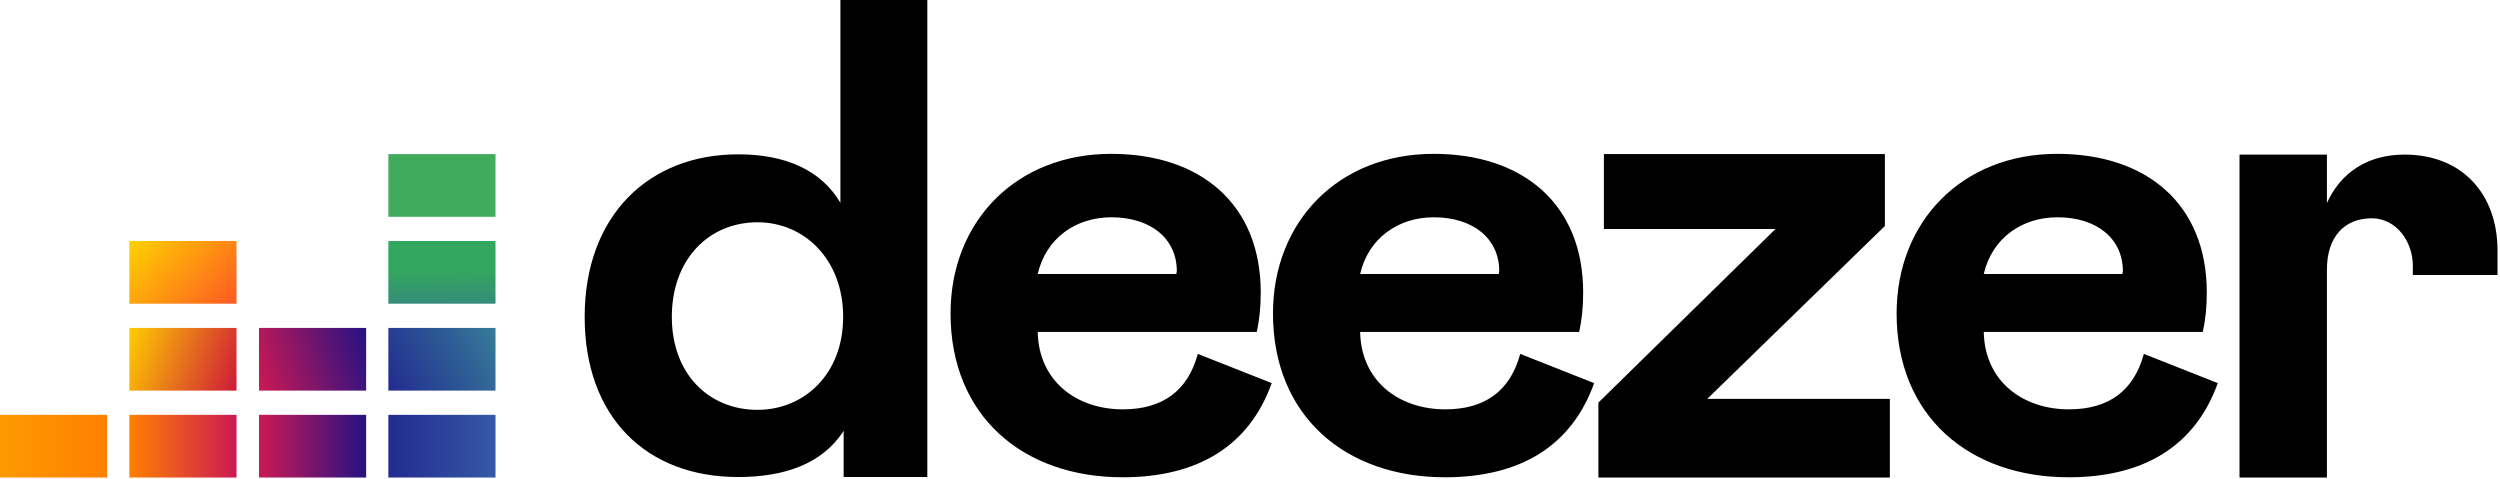
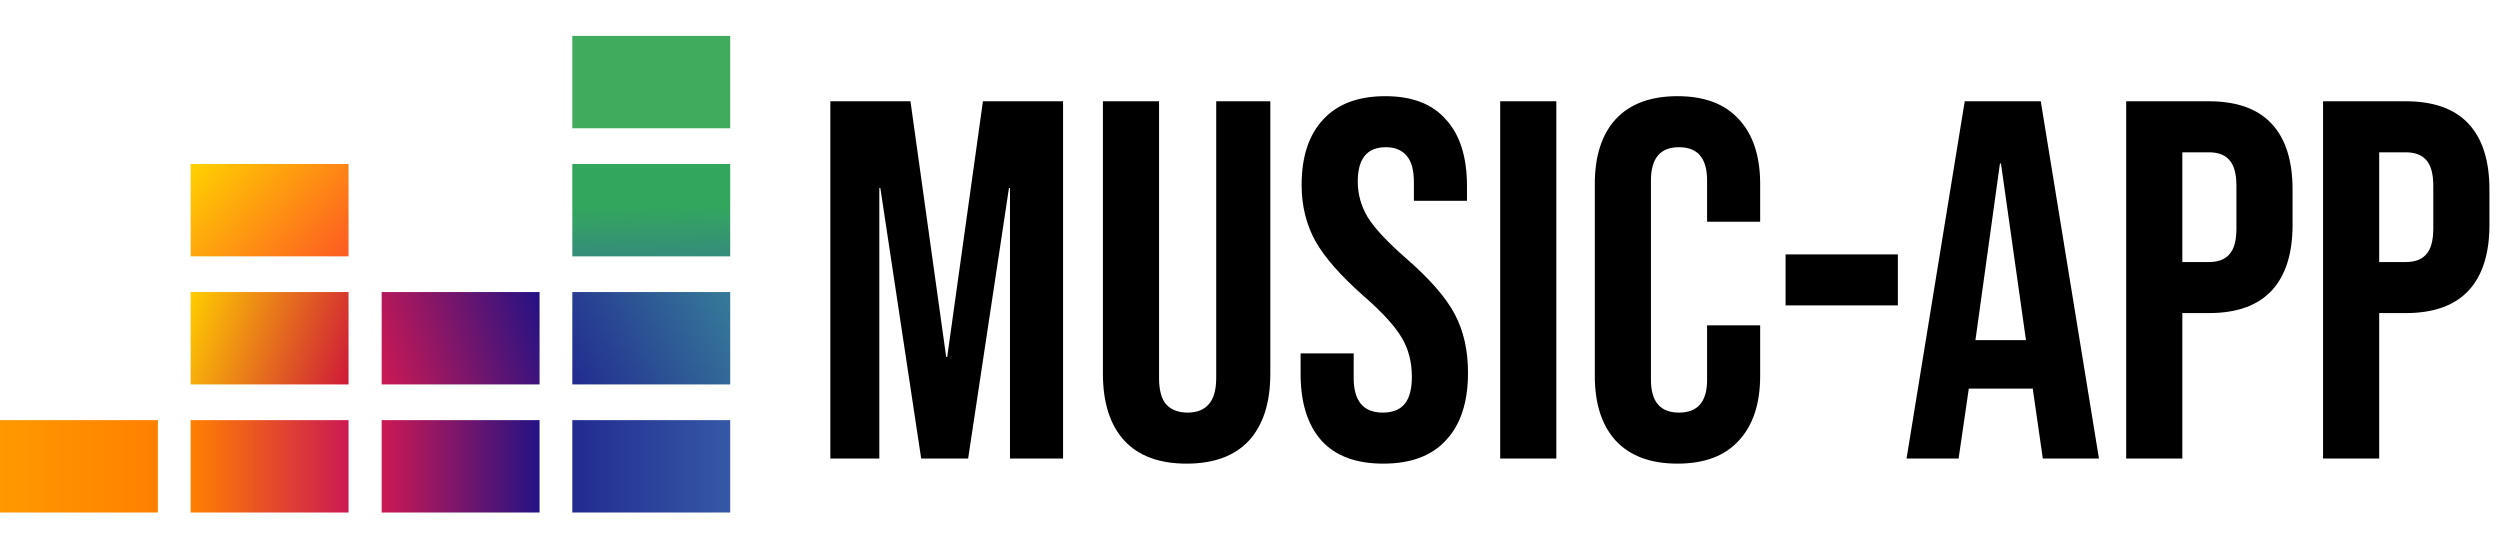
- <svg xmlns="http://www.w3.org/2000/svg" width="924" height="177" fill="none">
-   <path fill="#000" d="M216.092 117.138c0 37.016 22.8 59.17 56.677 59.17 16.893 0 31.108-4.708 39.046-17.077v17.077h30.923V0h-32.123v74.954c-7.292-12.37-20.769-17.908-37.661-17.908-33.046-.092-56.862 22.523-56.862 60.092Zm95.539 0c0 21.139-14.4 34.339-31.662 34.339-17.907 0-31.661-13.2-31.661-34.339 0-21.507 13.846-34.984 31.661-34.984 17.262 0 31.662 13.661 31.662 34.984ZM442.708 130.8c-3.693 13.662-13.016 20.492-27.693 20.492-17.077 0-31.107-10.338-31.477-28.615h80.954c1.016-4.523 1.477-9.323 1.477-14.585 0-32.769-22.338-51.23-55.292-51.23-35.169 0-59.354 25.015-59.354 58.984 0 37.846 26.677 60.554 63.6 60.554 27.877 0 46.8-11.631 55.108-34.8l-27.323-10.8Zm-59.17-29.538c3.047-13.2 14.031-20.954 27.231-20.954 14.4 0 24.185 7.753 24.185 19.938l-.185 1.016h-51.231ZM561.877 130.8c-3.692 13.662-13.015 20.492-27.692 20.492-17.077 0-31.108-10.338-31.477-28.615h80.954c1.015-4.523 1.476-9.323 1.476-14.585 0-32.769-22.338-51.23-55.292-51.23-35.169 0-59.354 25.015-59.354 58.984 0 37.846 26.677 60.554 63.6 60.554 27.877 0 46.8-11.631 55.108-34.8l-27.323-10.8Zm-59.169-29.538c3.046-13.2 14.03-20.954 27.23-20.954 14.4 0 24.185 7.753 24.185 19.938l-.185 1.016h-51.23Zm195.784 75.23v-29.077h-67.477l65.631-63.876V56.953H592.8v27.692h63.415L590.769 148.8v27.692h107.723Zm93.877-45.692c-3.692 13.662-13.015 20.492-27.692 20.492-17.077 0-31.108-10.338-31.477-28.615h80.954c1.015-4.523 1.477-9.323 1.477-14.585 0-32.769-22.339-51.23-55.293-51.23-35.169 0-59.353 25.015-59.353 58.984 0 37.846 26.677 60.554 63.6 60.554 27.877 0 46.8-11.631 55.107-34.8l-27.323-10.8ZM733.2 101.262c3.046-13.2 14.031-20.954 27.231-20.954 14.4 0 24.184 7.753 24.184 19.938l-.184 1.016H733.2Z" />
-   <path fill="#40AB5D" fill-rule="evenodd" d="M143.538 56.954h39.6v23.17h-39.6v-23.17Z" clip-rule="evenodd" />
-   <path fill="url(#a)" fill-rule="evenodd" d="M143.538 89.077h39.6v23.169h-39.6v-23.17Z" clip-rule="evenodd" />
-   <path fill="url(#b)" fill-rule="evenodd" d="M143.538 121.2h39.6v23.169h-39.6V121.2Z" clip-rule="evenodd" />
-   <path fill="url(#c)" fill-rule="evenodd" d="M0 153.323h39.6v23.169H0v-23.169Z" clip-rule="evenodd" />
-   <path fill="url(#d)" fill-rule="evenodd" d="M47.815 153.323h39.6v23.169h-39.6v-23.169Z" clip-rule="evenodd" />
-   <path fill="url(#e)" fill-rule="evenodd" d="M95.723 153.323h39.6v23.169h-39.6v-23.169Z" clip-rule="evenodd" />
-   <path fill="url(#f)" fill-rule="evenodd" d="M143.538 153.323h39.6v23.169h-39.6v-23.169Z" clip-rule="evenodd" />
-   <path fill="url(#g)" fill-rule="evenodd" d="M95.723 121.2h39.6v23.169h-39.6V121.2Z" clip-rule="evenodd" />
-   <path fill="url(#h)" fill-rule="evenodd" d="M47.815 121.2h39.6v23.169h-39.6V121.2Z" clip-rule="evenodd" />
-   <path fill="url(#i)" fill-rule="evenodd" d="M47.815 89.077h39.6v23.169h-39.6v-23.17Z" clip-rule="evenodd" />
-   <path fill="#000" d="M891.785 98.215v3.416h31.292v-9.139c0-20.492-12.831-35.354-34.339-35.354-13.846 0-23.63 6.739-28.707 17.908V57.138h-32.308v119.354h32.308V99.6c0-12.185 6.554-18.923 16.615-18.923 9.231.092 15.139 8.77 15.139 17.538Z" />
+ <svg xmlns="http://www.w3.org/2000/svg" width="627" height="138" viewBox="0 0 627 138" fill="none">
+   <path fill-rule="evenodd" clip-rule="evenodd" d="M143.538 9H183.138V32.169H143.538V9Z" fill="#40AB5D" />
+   <path fill-rule="evenodd" clip-rule="evenodd" d="M143.538 41.123H183.138V64.292H143.538V41.123Z" fill="url(#paint0_linear_1_4)" />
+   <path fill-rule="evenodd" clip-rule="evenodd" d="M143.538 73.246H183.138V96.415H143.538V73.246Z" fill="url(#paint1_linear_1_4)" />
+   <path fill-rule="evenodd" clip-rule="evenodd" d="M0 105.369H39.6V128.538H0V105.369Z" fill="url(#paint2_linear_1_4)" />
+   <path fill-rule="evenodd" clip-rule="evenodd" d="M47.815 105.369H87.415V128.538H47.815V105.369Z" fill="url(#paint3_linear_1_4)" />
+   <path fill-rule="evenodd" clip-rule="evenodd" d="M95.723 105.369H135.323V128.538H95.723V105.369Z" fill="url(#paint4_linear_1_4)" />
+   <path fill-rule="evenodd" clip-rule="evenodd" d="M143.538 105.369H183.138V128.538H143.538V105.369Z" fill="url(#paint5_linear_1_4)" />
+   <path fill-rule="evenodd" clip-rule="evenodd" d="M95.723 73.246H135.323V96.415H95.723V73.246Z" fill="url(#paint6_linear_1_4)" />
+   <path fill-rule="evenodd" clip-rule="evenodd" d="M47.815 73.246H87.415V96.415H47.815V73.246Z" fill="url(#paint7_linear_1_4)" />
+   <path fill-rule="evenodd" clip-rule="evenodd" d="M47.815 41.123H87.415V64.292H47.815V41.123Z" fill="url(#paint8_linear_1_4)" />
+   <path d="M208.248 25.4H228.344L237.304 89.528H237.56L246.52 25.4H266.616V115H253.304V47.16H253.048L242.808 115H231.032L220.792 47.16H220.536V115H208.248V25.4ZM297.603 116.28C290.776 116.28 285.571 114.36 281.987 110.52C278.403 106.595 276.611 101.005 276.611 93.752V25.4H290.691V94.776C290.691 97.848 291.288 100.067 292.483 101.432C293.763 102.797 295.555 103.48 297.859 103.48C300.163 103.48 301.912 102.797 303.107 101.432C304.387 100.067 305.027 97.848 305.027 94.776V25.4H318.595V93.752C318.595 101.005 316.803 106.595 313.219 110.52C309.635 114.36 304.43 116.28 297.603 116.28ZM346.927 116.28C340.1 116.28 334.938 114.36 331.439 110.52C327.94 106.595 326.191 101.005 326.191 93.752V88.632H339.503V94.776C339.503 100.579 341.935 103.48 346.799 103.48C349.188 103.48 350.98 102.797 352.175 101.432C353.455 99.981 354.095 97.677 354.095 94.52C354.095 90.765 353.242 87.48 351.535 84.664C349.828 81.763 346.671 78.307 342.063 74.296C336.26 69.176 332.207 64.568 329.903 60.472C327.599 56.291 326.447 51.597 326.447 46.392C326.447 39.309 328.239 33.848 331.823 30.008C335.407 26.083 340.612 24.12 347.439 24.12C354.18 24.12 359.258 26.083 362.671 30.008C366.17 33.848 367.919 39.395 367.919 46.648V50.36H354.607V45.752C354.607 42.68 354.01 40.461 352.815 39.096C351.62 37.645 349.871 36.92 347.567 36.92C342.874 36.92 340.527 39.779 340.527 45.496C340.527 48.739 341.38 51.768 343.087 54.584C344.879 57.4 348.079 60.813 352.687 64.824C358.575 69.944 362.628 74.595 364.847 78.776C367.066 82.957 368.175 87.864 368.175 93.496C368.175 100.835 366.34 106.467 362.671 110.392C359.087 114.317 353.839 116.28 346.927 116.28ZM376.248 25.4H390.328V115H376.248V25.4ZM420.713 116.28C413.972 116.28 408.809 114.36 405.225 110.52C401.726 106.68 399.977 101.261 399.977 94.264V46.136C399.977 39.139 401.726 33.72 405.225 29.88C408.809 26.04 413.972 24.12 420.713 24.12C427.454 24.12 432.574 26.04 436.073 29.88C439.657 33.72 441.449 39.139 441.449 46.136V55.608H428.137V45.24C428.137 39.693 425.79 36.92 421.097 36.92C416.404 36.92 414.057 39.693 414.057 45.24V95.288C414.057 100.749 416.404 103.48 421.097 103.48C425.79 103.48 428.137 100.749 428.137 95.288V81.592H441.449V94.264C441.449 101.261 439.657 106.68 436.073 110.52C432.574 114.36 427.454 116.28 420.713 116.28ZM447.825 63.8H475.985V76.6H447.825V63.8ZM492.753 25.4H511.825L526.417 115H512.337L509.777 97.208V97.464H493.777L491.217 115H478.161L492.753 25.4ZM508.113 85.304L501.841 41.016H501.585L495.441 85.304H508.113ZM533.248 25.4H553.984C560.981 25.4 566.229 27.277 569.728 31.032C573.227 34.787 574.976 40.291 574.976 47.544V56.376C574.976 63.629 573.227 69.133 569.728 72.888C566.229 76.643 560.981 78.52 553.984 78.52H547.328V115H533.248V25.4ZM553.984 65.72C556.288 65.72 557.995 65.08 559.104 63.8C560.299 62.52 560.896 60.344 560.896 57.272V46.648C560.896 43.576 560.299 41.4 559.104 40.12C557.995 38.84 556.288 38.2 553.984 38.2H547.328V65.72H553.984ZM582.623 25.4H603.359C610.356 25.4 615.604 27.277 619.103 31.032C622.602 34.787 624.351 40.291 624.351 47.544V56.376C624.351 63.629 622.602 69.133 619.103 72.888C615.604 76.643 610.356 78.52 603.359 78.52H596.703V115H582.623V25.4ZM603.359 65.72C605.663 65.72 607.37 65.08 608.479 63.8C609.674 62.52 610.271 60.344 610.271 57.272V46.648C610.271 43.576 609.674 41.4 608.479 40.12C607.37 38.84 605.663 38.2 603.359 38.2H596.703V65.72H603.359Z" fill="black" />
  <defs>
-     <linearGradient id="a" x1="163.533" x2="163.159" y1="112.446" y2="88.736" gradientUnits="userSpaceOnUse">
+     <linearGradient id="paint0_linear_1_4" x1="163.533" y1="64.492" x2="163.159" y2="40.782" gradientUnits="userSpaceOnUse">
      <stop stop-color="#358C7B" />
-       <stop offset=".526" stop-color="#33A65E" />
+       <stop offset="0.526" stop-color="#33A65E" />
    </linearGradient>
-     <linearGradient id="b" x1="142.956" x2="183.739" y1="143.18" y2="122.4" gradientUnits="userSpaceOnUse">
+     <linearGradient id="paint1_linear_1_4" x1="142.956" y1="95.226" x2="183.739" y2="74.446" gradientUnits="userSpaceOnUse">
      <stop stop-color="#222B90" />
      <stop offset="1" stop-color="#367B99" />
    </linearGradient>
-     <linearGradient id="c" x1=".007" x2="39.574" y1="164.916" y2="164.916" gradientUnits="userSpaceOnUse">
-       <stop stop-color="#F90" />
+     <linearGradient id="paint2_linear_1_4" x1="0.007" y1="116.962" x2="39.574" y2="116.962" gradientUnits="userSpaceOnUse">
+       <stop stop-color="#FF9900" />
      <stop offset="1" stop-color="#FF8000" />
    </linearGradient>
-     <linearGradient id="d" x1="47.859" x2="87.426" y1="164.916" y2="164.916" gradientUnits="userSpaceOnUse">
+     <linearGradient id="paint3_linear_1_4" x1="47.859" y1="116.962" x2="87.426" y2="116.962" gradientUnits="userSpaceOnUse">
      <stop stop-color="#FF8000" />
      <stop offset="1" stop-color="#CC1953" />
    </linearGradient>
-     <linearGradient id="e" x1="95.711" x2="135.278" y1="164.916" y2="164.916" gradientUnits="userSpaceOnUse">
+     <linearGradient id="paint4_linear_1_4" x1="95.711" y1="116.962" x2="135.278" y2="116.962" gradientUnits="userSpaceOnUse">
      <stop stop-color="#CC1953" />
      <stop offset="1" stop-color="#241284" />
    </linearGradient>
-     <linearGradient id="f" x1="143.516" x2="183.083" y1="164.916" y2="164.916" gradientUnits="userSpaceOnUse">
+     <linearGradient id="paint5_linear_1_4" x1="143.516" y1="116.962" x2="183.083" y2="116.962" gradientUnits="userSpaceOnUse">
      <stop stop-color="#222B90" />
      <stop offset="1" stop-color="#3559A6" />
    </linearGradient>
-     <linearGradient id="g" x1="94.15" x2="136.84" y1="139.032" y2="126.548" gradientUnits="userSpaceOnUse">
+     <linearGradient id="paint6_linear_1_4" x1="94.15" y1="91.078" x2="136.84" y2="78.594" gradientUnits="userSpaceOnUse">
      <stop stop-color="#CC1953" />
      <stop offset="1" stop-color="#241284" />
    </linearGradient>
-     <linearGradient id="h" x1="46.45" x2="88.834" y1="125.077" y2="140.503" gradientUnits="userSpaceOnUse">
-       <stop offset=".003" stop-color="#FC0" />
+     <linearGradient id="paint7_linear_1_4" x1="46.45" y1="77.123" x2="88.834" y2="92.549" gradientUnits="userSpaceOnUse">
+       <stop offset="0.003" stop-color="#FFCC00" />
      <stop offset="1" stop-color="#CE1938" />
    </linearGradient>
-     <linearGradient id="i" x1="51.185" x2="84.1" y1="85.476" y2="115.85" gradientUnits="userSpaceOnUse">
-       <stop offset=".003" stop-color="#FFD100" />
+     <linearGradient id="paint8_linear_1_4" x1="51.185" y1="37.522" x2="84.1" y2="67.896" gradientUnits="userSpaceOnUse">
+       <stop offset="0.003" stop-color="#FFD100" />
      <stop offset="1" stop-color="#FD5A22" />
    </linearGradient>
  </defs>
</svg>
